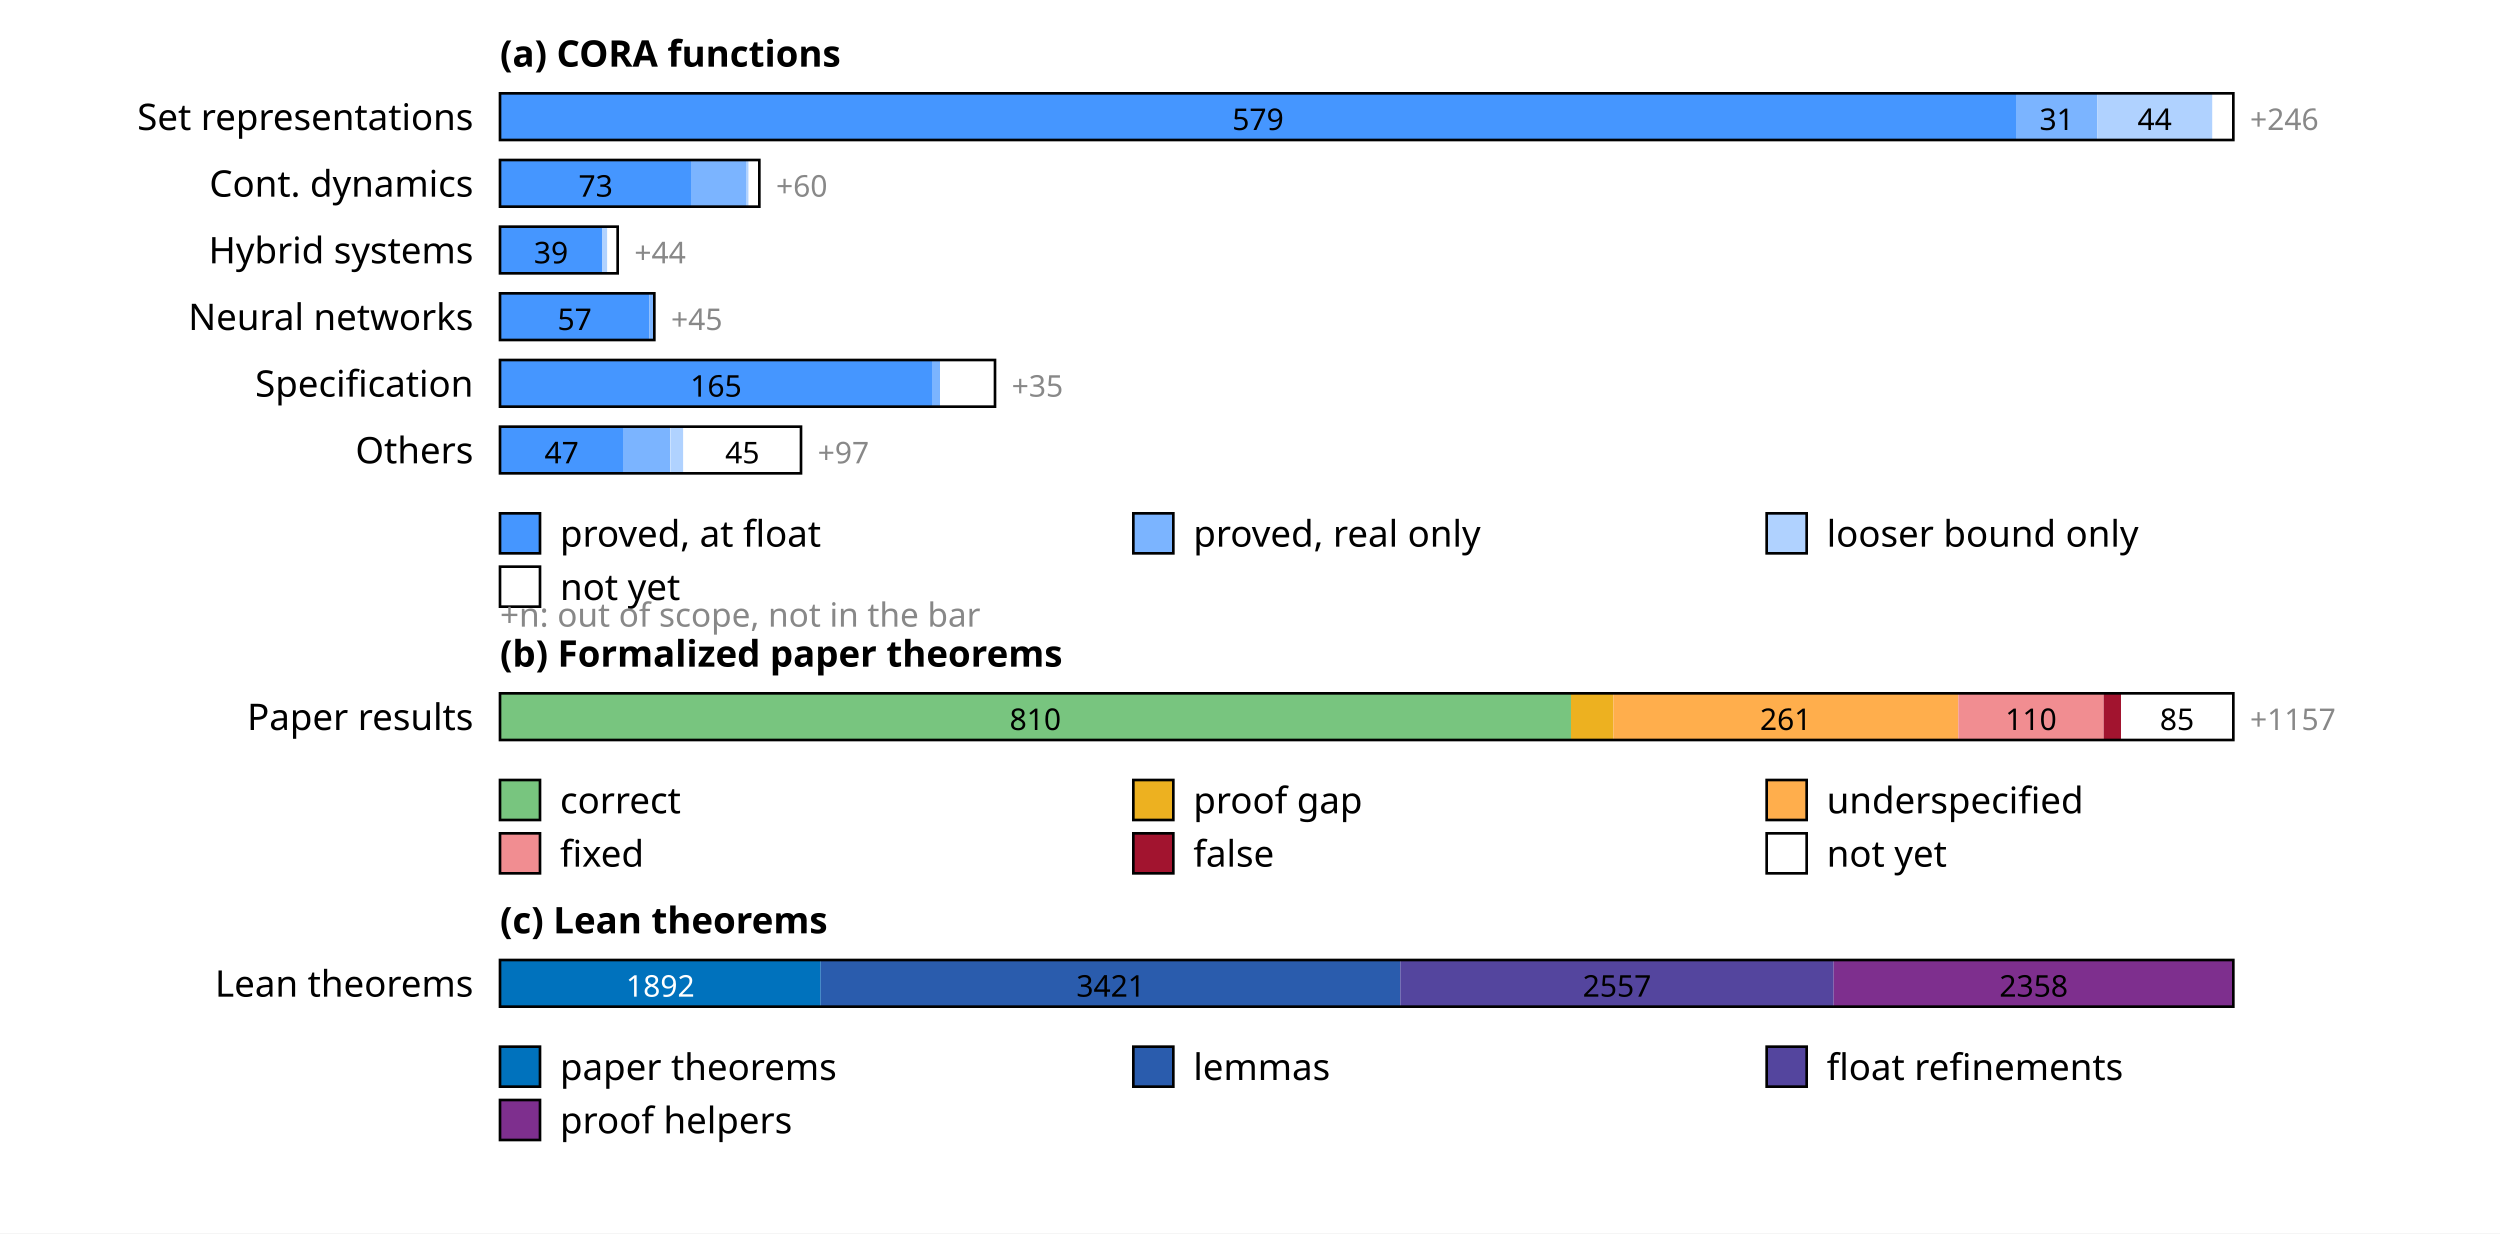
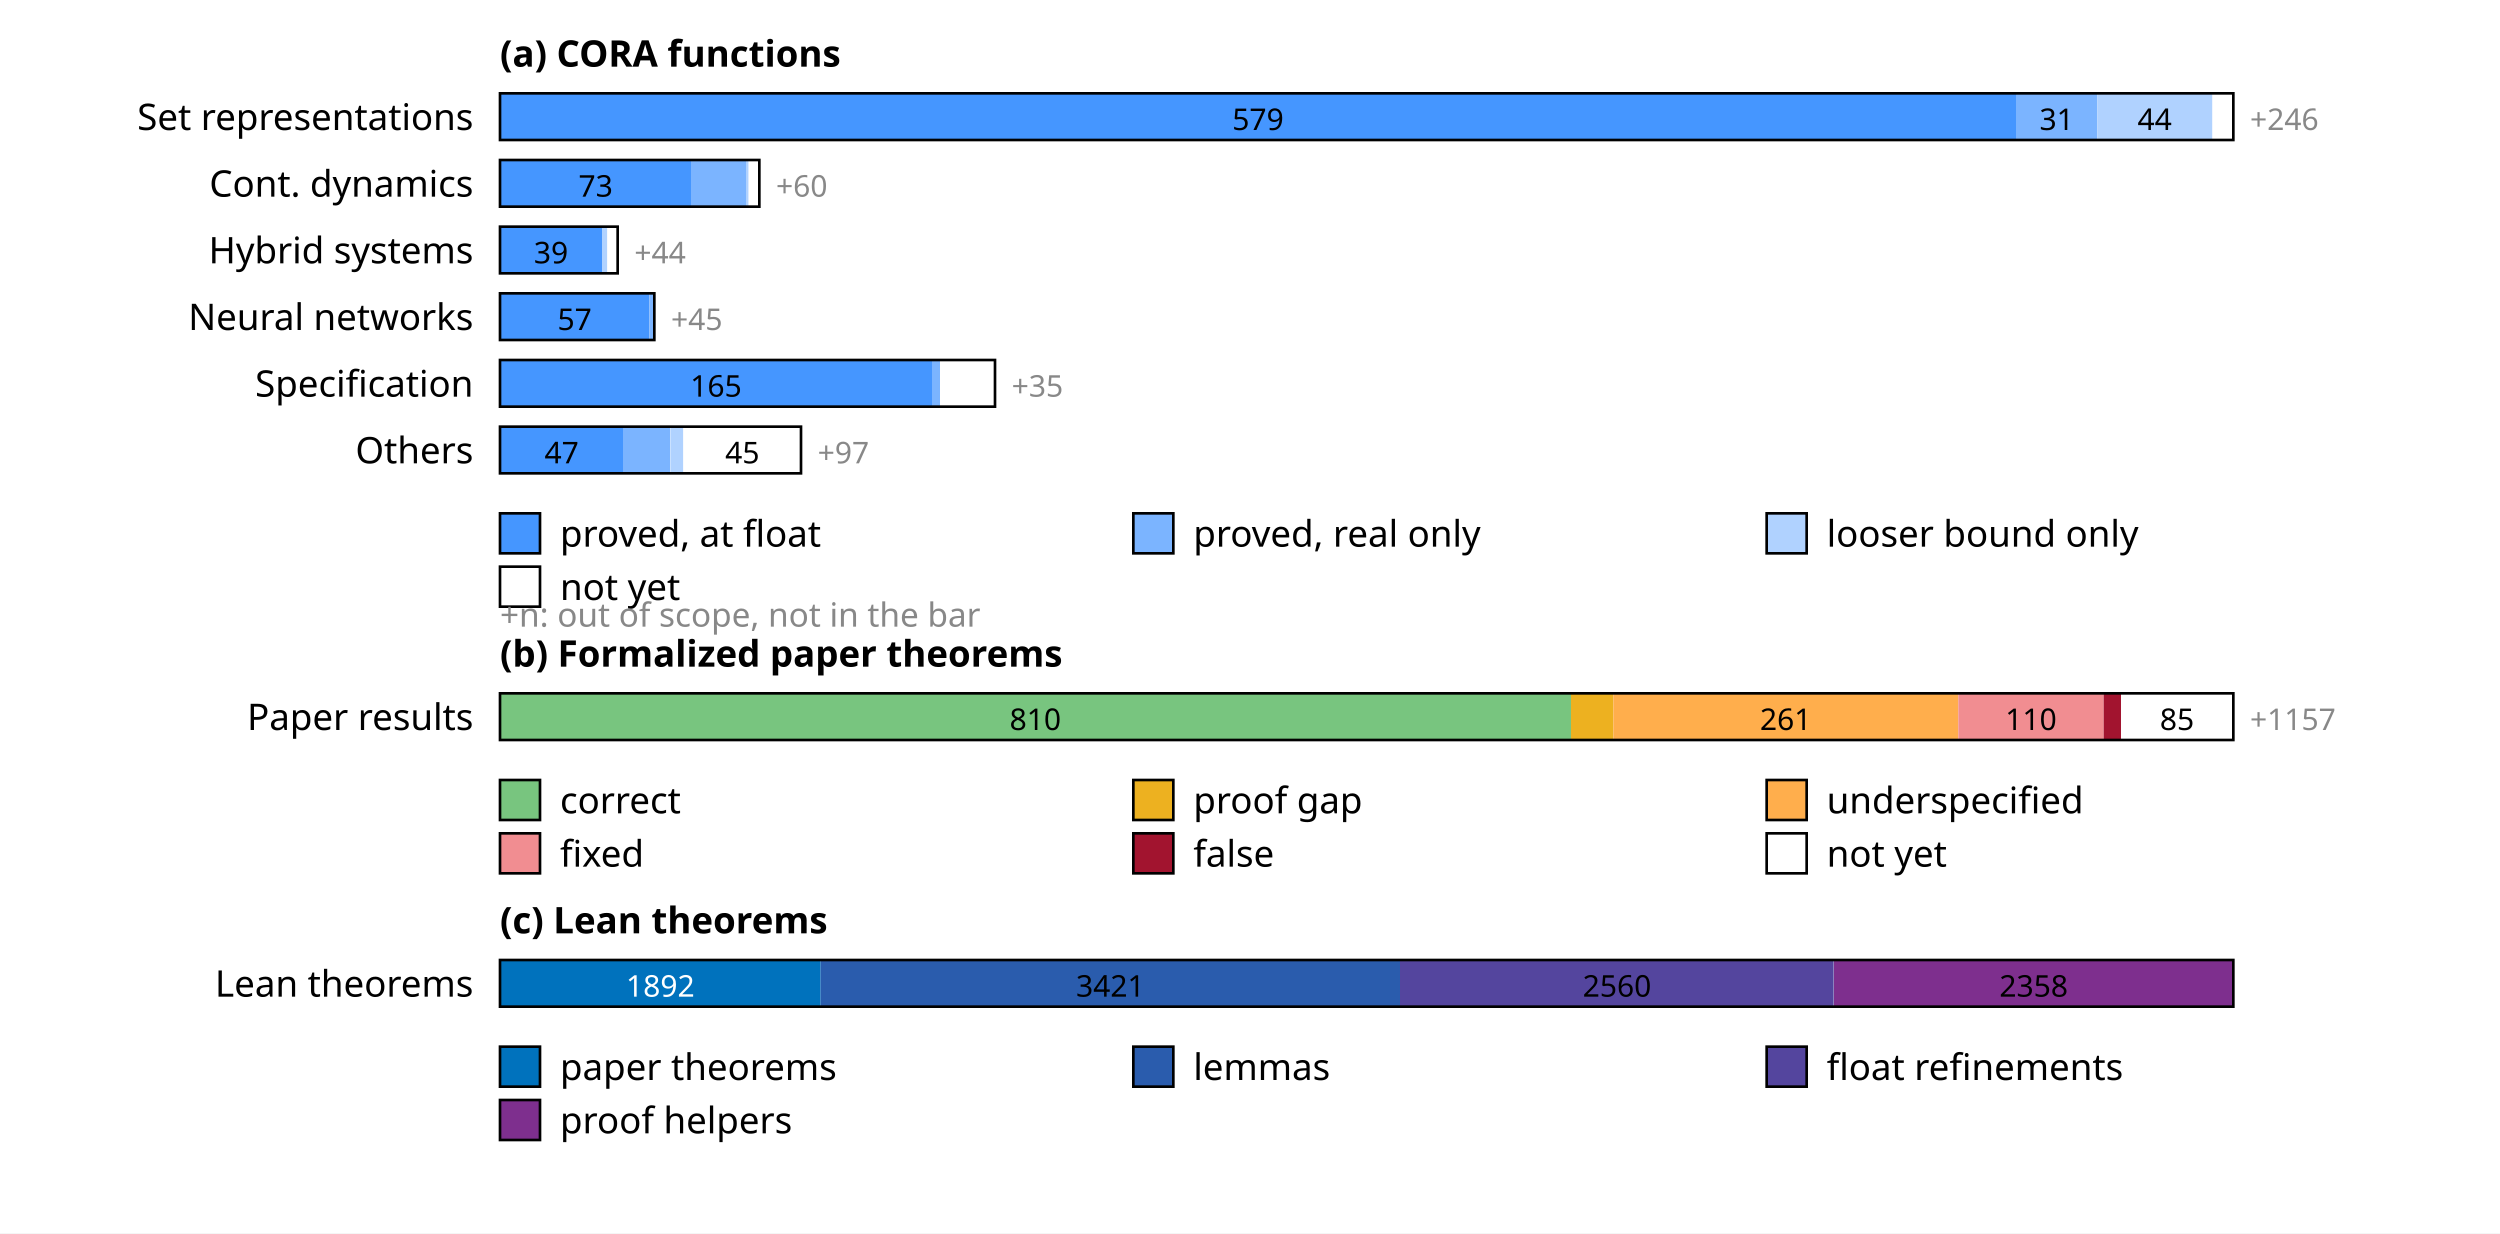
<svg xmlns="http://www.w3.org/2000/svg" width="750" height="370" font-family="sans-serif" font-size="11">
  <rect width="100%" height="100%" fill="white" />
  <text x="150" y="20" font-weight="bold">(a) CORA functions</text>
  <text x="142" y="39" text-anchor="end">Set representations</text>
  <rect x="150.0" y="28" width="454.8" height="14" fill="rgb(69,150,255)" />
  <text x="377.4" y="39" text-anchor="middle" font-size="9" fill="#000">579</text>
  <rect x="604.8" y="28" width="24.4" height="14" fill="rgb(123,180,255)" />
  <text x="617.0" y="39" text-anchor="middle" font-size="9" fill="#000">31</text>
  <rect x="629.2" y="28" width="34.6" height="14" fill="rgb(176,210,255)" />
  <text x="646.4" y="39" text-anchor="middle" font-size="9" fill="#000">44</text>
  <rect x="663.7" y="28" width="6.3" height="14" fill="rgb(255,255,255)" />
  <rect x="150" y="28" width="520.0" height="14" fill="none" stroke="#000" stroke-width="0.8" />
  <text x="675.0" y="39" font-size="9" fill="#888">+246</text>
  <text x="142" y="59" text-anchor="end">Cont. dynamics</text>
  <rect x="150.0" y="48" width="57.3" height="14" fill="rgb(69,150,255)" />
  <text x="178.7" y="59" text-anchor="middle" font-size="9" fill="#000">73</text>
  <rect x="207.3" y="48" width="16.5" height="14" fill="rgb(123,180,255)" />
  <rect x="223.8" y="48" width="0.8" height="14" fill="rgb(176,210,255)" />
  <rect x="224.6" y="48" width="3.1" height="14" fill="rgb(255,255,255)" />
  <rect x="150" y="48" width="77.8" height="14" fill="none" stroke="#000" stroke-width="0.8" />
  <text x="232.8" y="59" font-size="9" fill="#888">+60</text>
  <text x="142" y="79" text-anchor="end">Hybrid systems</text>
  <rect x="150.0" y="68" width="30.6" height="14" fill="rgb(69,150,255)" />
  <text x="165.3" y="79" text-anchor="middle" font-size="9" fill="#000">39</text>
  <rect x="180.6" y="68" width="1.6" height="14" fill="rgb(176,210,255)" />
  <rect x="182.2" y="68" width="3.1" height="14" fill="rgb(255,255,255)" />
  <rect x="150" y="68" width="35.3" height="14" fill="none" stroke="#000" stroke-width="0.8" />
  <text x="190.3" y="79" font-size="9" fill="#888">+44</text>
  <text x="142" y="99" text-anchor="end">Neural networks</text>
  <rect x="150.0" y="88" width="44.8" height="14" fill="rgb(69,150,255)" />
  <text x="172.4" y="99" text-anchor="middle" font-size="9" fill="#000">57</text>
  <rect x="194.8" y="88" width="1.6" height="14" fill="rgb(123,180,255)" />
  <rect x="150" y="88" width="46.3" height="14" fill="none" stroke="#000" stroke-width="0.8" />
  <text x="201.3" y="99" font-size="9" fill="#888">+45</text>
  <text x="142" y="119" text-anchor="end">Specification</text>
  <rect x="150.0" y="108" width="129.6" height="14" fill="rgb(69,150,255)" />
  <text x="214.8" y="119" text-anchor="middle" font-size="9" fill="#000">165</text>
  <rect x="279.6" y="108" width="2.4" height="14" fill="rgb(123,180,255)" />
  <rect x="282.0" y="108" width="16.5" height="14" fill="rgb(255,255,255)" />
  <rect x="150" y="108" width="148.5" height="14" fill="none" stroke="#000" stroke-width="0.8" />
  <text x="303.5" y="119" font-size="9" fill="#888">+35</text>
  <text x="142" y="139" text-anchor="end">Others</text>
  <rect x="150.0" y="128" width="36.9" height="14" fill="rgb(69,150,255)" />
  <text x="168.5" y="139" text-anchor="middle" font-size="9" fill="#000">47</text>
  <rect x="186.9" y="128" width="14.1" height="14" fill="rgb(123,180,255)" />
  <rect x="201.1" y="128" width="3.9" height="14" fill="rgb(176,210,255)" />
  <rect x="205.0" y="128" width="35.3" height="14" fill="rgb(255,255,255)" />
  <text x="222.7" y="139" text-anchor="middle" font-size="9" fill="#000">45</text>
  <rect x="150" y="128" width="90.3" height="14" fill="none" stroke="#000" stroke-width="0.8" />
  <text x="245.3" y="139" font-size="9" fill="#888">+97</text>
  <rect x="150" y="154" width="12" height="12" fill="rgb(69,150,255)" stroke="#000" stroke-width="0.8" />
  <text x="168" y="164">proved, at float</text>
  <rect x="340" y="154" width="12" height="12" fill="rgb(123,180,255)" stroke="#000" stroke-width="0.8" />
  <text x="358" y="164">proved, real only</text>
  <rect x="530" y="154" width="12" height="12" fill="rgb(176,210,255)" stroke="#000" stroke-width="0.8" />
  <text x="548" y="164">looser bound only</text>
  <rect x="150" y="170" width="12" height="12" fill="rgb(255,255,255)" stroke="#000" stroke-width="0.8" />
  <text x="168" y="180">not yet</text>
  <text x="150" y="188" font-size="10" fill="#888">+n: out of scope, not in the bar</text>
  <text x="150" y="200" font-weight="bold">(b) Formalized paper theorems</text>
  <text x="142" y="219" text-anchor="end">Paper results</text>
  <rect x="150.0" y="208" width="321.3" height="14" fill="rgb(120,197,127)" />
  <text x="310.6" y="219" text-anchor="middle" font-size="9" fill="#000">810</text>
  <rect x="471.3" y="208" width="12.7" height="14" fill="rgb(237,177,32)" />
  <rect x="484.0" y="208" width="103.5" height="14" fill="rgb(255,174,76)" />
  <text x="535.7" y="219" text-anchor="middle" font-size="9" fill="#000">261</text>
  <rect x="587.5" y="208" width="43.6" height="14" fill="rgb(241,141,145)" />
  <text x="609.3" y="219" text-anchor="middle" font-size="9" fill="#000">110</text>
  <rect x="631.1" y="208" width="5.2" height="14" fill="rgb(162,20,47)" />
  <rect x="636.3" y="208" width="33.7" height="14" fill="rgb(255,255,255)" />
  <text x="653.1" y="219" text-anchor="middle" font-size="9" fill="#000">85</text>
  <rect x="150" y="208" width="520.0" height="14" fill="none" stroke="#000" stroke-width="0.8" />
  <text x="675.0" y="219" font-size="9" fill="#888">+1157</text>
  <rect x="150" y="234" width="12" height="12" fill="rgb(120,197,127)" stroke="#000" stroke-width="0.8" />
  <text x="168" y="244">correct</text>
  <rect x="340" y="234" width="12" height="12" fill="rgb(237,177,32)" stroke="#000" stroke-width="0.8" />
  <text x="358" y="244">proof gap</text>
  <rect x="530" y="234" width="12" height="12" fill="rgb(255,174,76)" stroke="#000" stroke-width="0.8" />
  <text x="548" y="244">underspecified</text>
  <rect x="150" y="250" width="12" height="12" fill="rgb(241,141,145)" stroke="#000" stroke-width="0.8" />
  <text x="168" y="260">fixed</text>
  <rect x="340" y="250" width="12" height="12" fill="rgb(162,20,47)" stroke="#000" stroke-width="0.8" />
  <text x="358" y="260">false</text>
  <rect x="530" y="250" width="12" height="12" fill="rgb(255,255,255)" stroke="#000" stroke-width="0.8" />
  <text x="548" y="260">not yet</text>
  <text x="150" y="280" font-weight="bold">(c) Lean theorems</text>
  <text x="142" y="299" text-anchor="end">Lean theorems</text>
  <rect x="150.0" y="288" width="96.2" height="14" fill="rgb(0,114,189)" />
  <text x="198.1" y="299" text-anchor="middle" font-size="9" fill="#fff">1892</text>
  <rect x="246.2" y="288" width="173.9" height="14" fill="rgb(42,92,173)" />
-   <text x="333.2" y="299" text-anchor="middle" font-size="9" fill="#000">3421</text>
-   <rect x="420.1" y="288" width="130.0" height="14" fill="rgb(84,69,158)" />
-   <text x="485.1" y="299" text-anchor="middle" font-size="9" fill="#000">2557</text>
-   <rect x="550.1" y="288" width="119.9" height="14" fill="rgb(126,47,142)" />
+   <text x="333.1" y="299" text-anchor="middle" font-size="9" fill="#000">3421</text>
+   <rect x="420.0" y="288" width="130.1" height="14" fill="rgb(84,69,158)" />
+   <text x="485.1" y="299" text-anchor="middle" font-size="9" fill="#000">2560</text>
+   <rect x="550.2" y="288" width="119.8" height="14" fill="rgb(126,47,142)" />
  <text x="610.1" y="299" text-anchor="middle" font-size="9" fill="#000">2358</text>
  <rect x="150" y="288" width="520.0" height="14" fill="none" stroke="#000" stroke-width="0.8" />
  <rect x="150" y="314" width="12" height="12" fill="rgb(0,114,189)" stroke="#000" stroke-width="0.8" />
  <text x="168" y="324">paper theorems</text>
  <rect x="340" y="314" width="12" height="12" fill="rgb(42,92,173)" stroke="#000" stroke-width="0.8" />
  <text x="358" y="324">lemmas</text>
  <rect x="530" y="314" width="12" height="12" fill="rgb(84,69,158)" stroke="#000" stroke-width="0.8" />
  <text x="548" y="324">float refinements</text>
  <rect x="150" y="330" width="12" height="12" fill="rgb(126,47,142)" stroke="#000" stroke-width="0.8" />
  <text x="168" y="340">proof helpers</text>
</svg>
